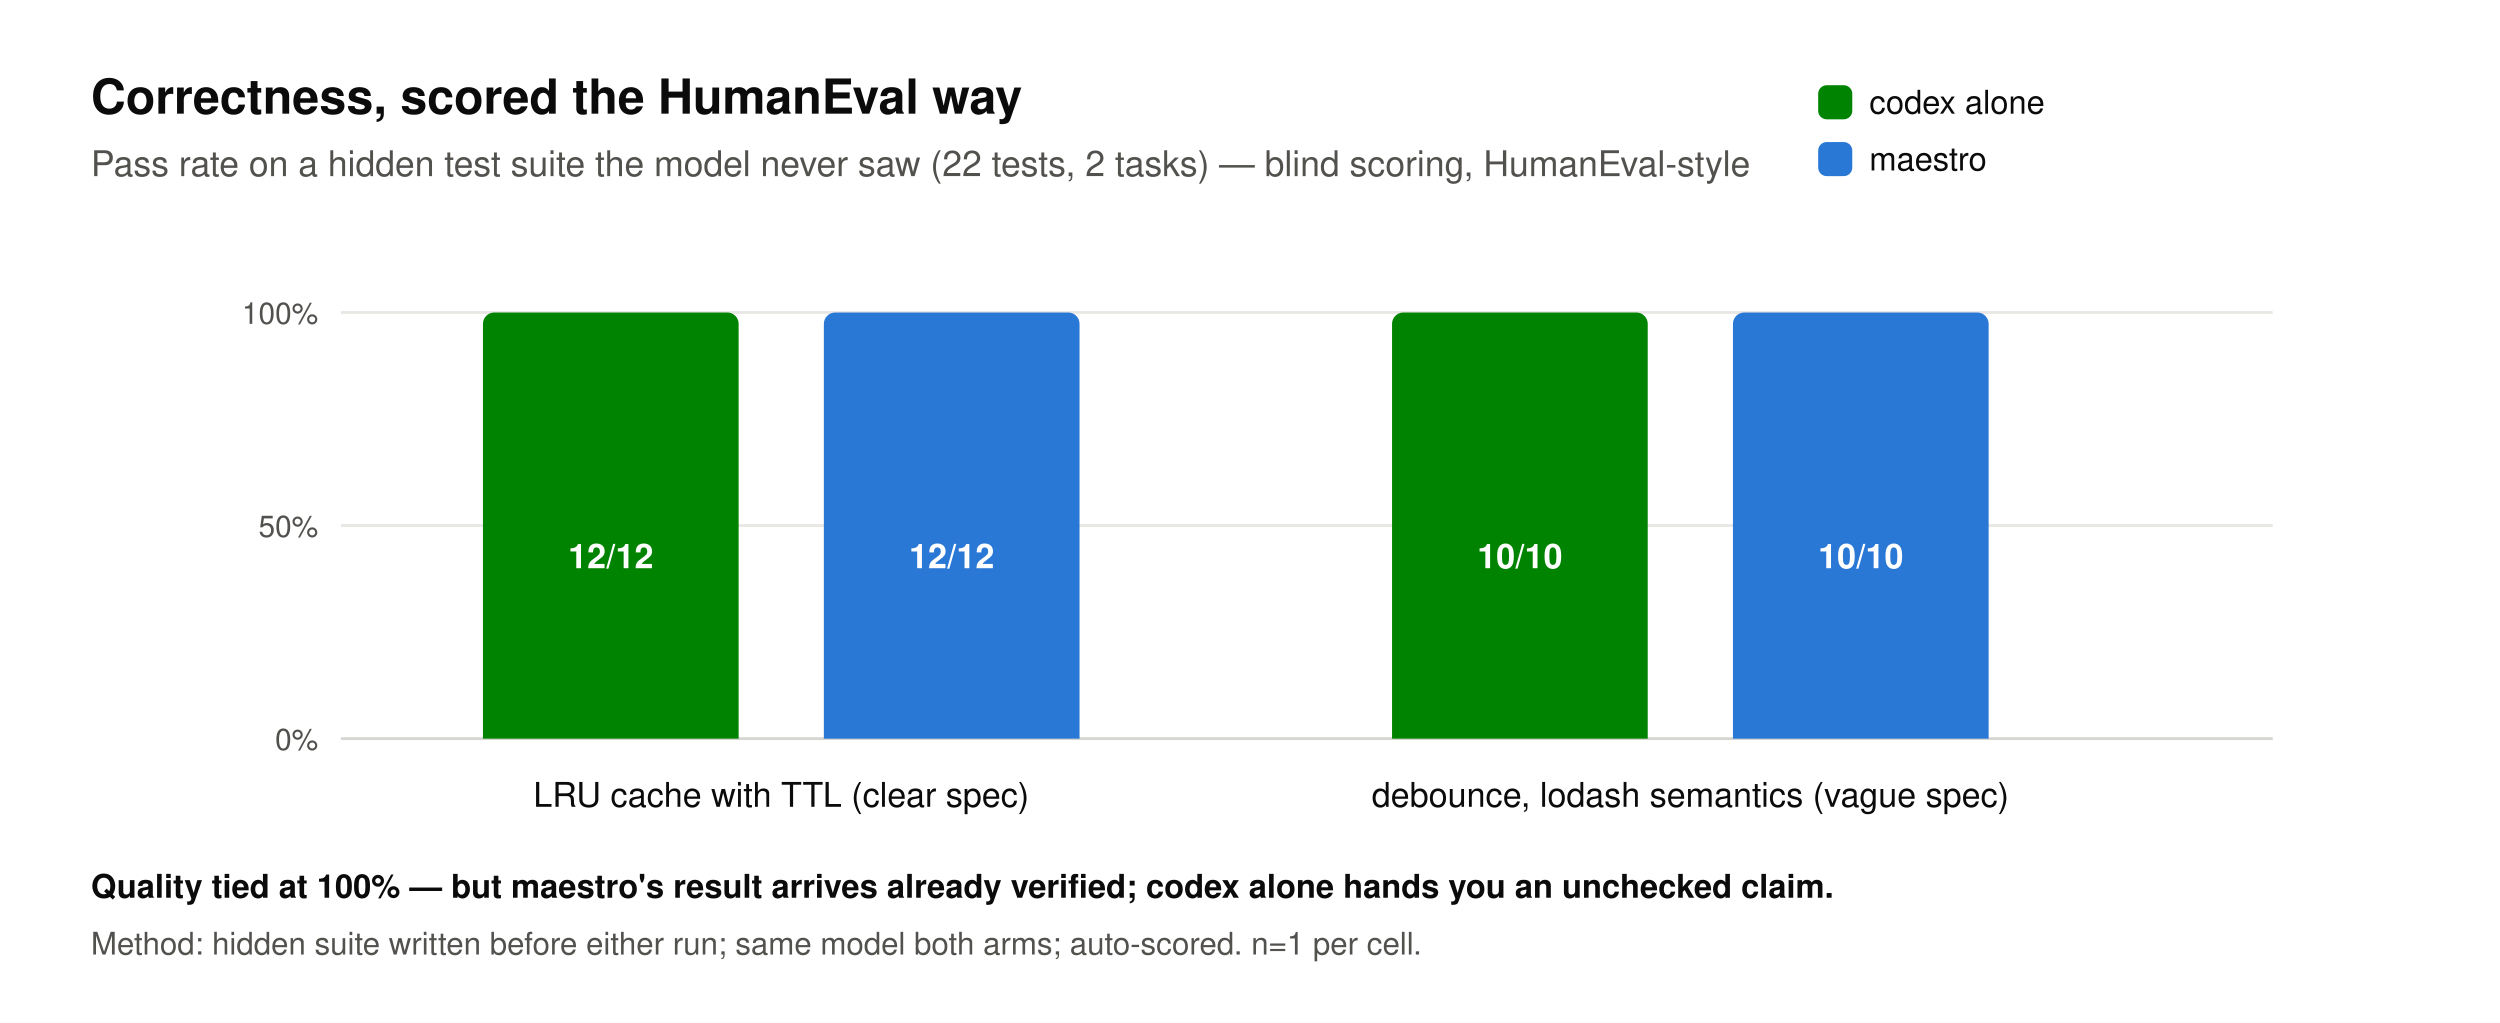
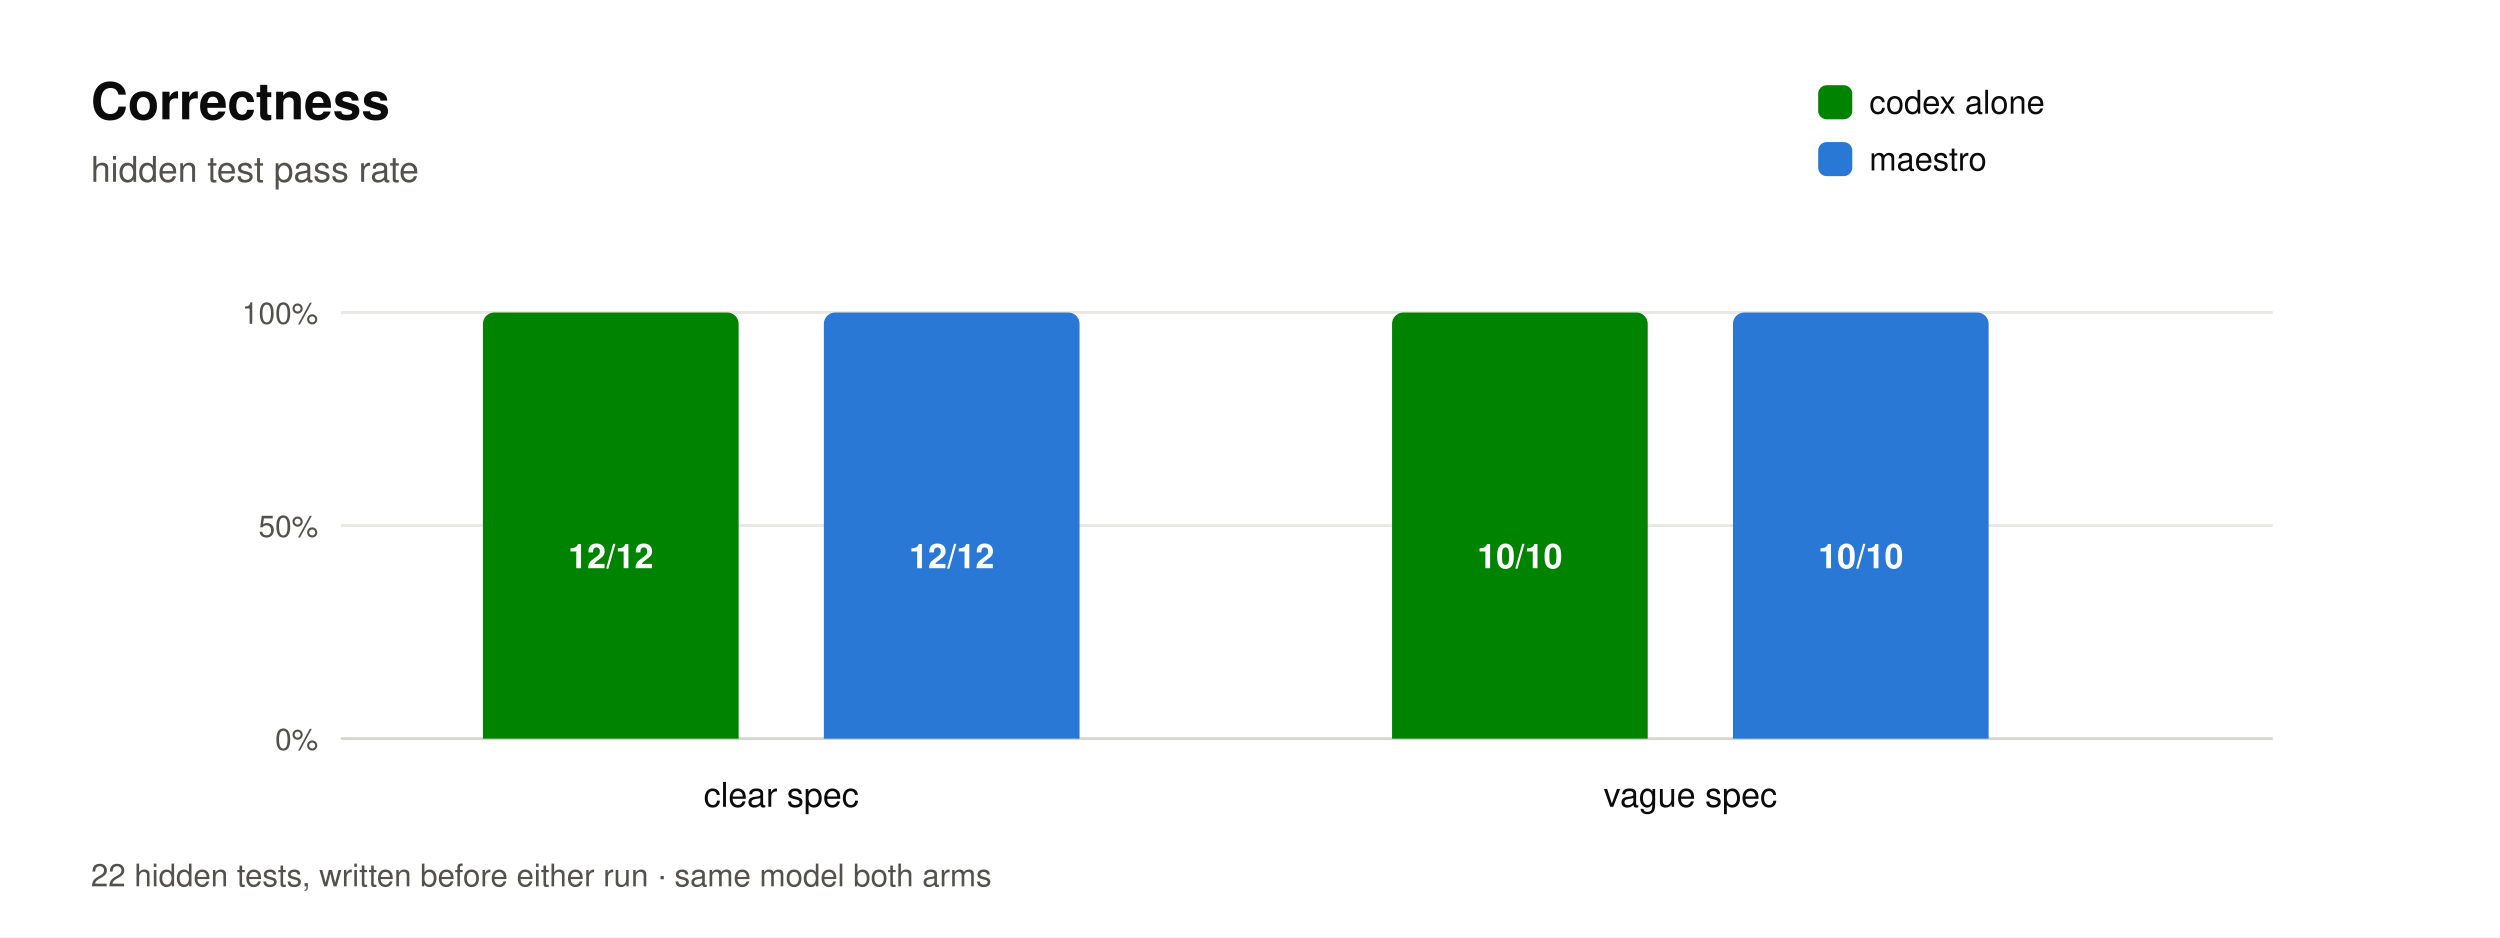
- <svg xmlns="http://www.w3.org/2000/svg" width="880" height="360" viewBox="0 0 880 360" font-family="Helvetica, Arial, sans-serif">
-   <rect width="880" height="360" fill="#ffffff" />
-   <text x="32" y="40" font-size="17" font-weight="600" fill="#0b0b0b">Correctness, scored the HumanEval way</text>
-   <text x="32" y="62" font-size="12.5" fill="#52514e">Pass rate on a hidden test suite the model never saw (22 tests, 2 tasks) — blind scoring, HumanEval-style</text>
+ <svg xmlns="http://www.w3.org/2000/svg" width="880" height="330" viewBox="0 0 880 330" font-family="Helvetica, Arial, sans-serif">
+   <rect width="880" height="330" fill="#ffffff" />
+   <text x="32" y="42" font-size="18" font-weight="600" fill="#0b0b0b">Correctness</text>
+   <text x="32" y="64" font-size="12.5" fill="#52514e">hidden test pass rate</text>
  <g font-size="11.5" fill="#0b0b0b">
    <rect x="640" y="30" width="12" height="12" rx="3" fill="#008300" />
    <text x="658" y="40">codex alone</text>
    <rect x="640" y="50" width="12" height="12" rx="3" fill="#2a78d6" />
    <text x="658" y="60">maestro</text>
  </g>
-   <g stroke="#e8e7e4" stroke-width="1">
-     <line x1="120" y1="185" x2="800" y2="185" />
-   </g>
+   <line x1="120" y1="185" x2="800" y2="185" stroke="#e8e7e4" />
  <line x1="120" y1="110" x2="800" y2="110" stroke="#e8e7e4" />
  <line x1="120" y1="260" x2="800" y2="260" stroke="#d6d5d1" />
  <g font-size="10.5" fill="#52514e" text-anchor="end">
    <text x="112" y="264">0%</text>
    <text x="112" y="189">50%</text>
    <text x="112" y="114">100%</text>
  </g>
  <g fill="#008300">
    <path d="M170 260 v-146 a4 4 0 0 1 4 -4 h82 a4 4 0 0 1 4 4 v146 z" />
    <path d="M490 260 v-146 a4 4 0 0 1 4 -4 h82 a4 4 0 0 1 4 4 v146 z" />
  </g>
  <g fill="#2a78d6">
    <path d="M290 260 v-146 a4 4 0 0 1 4 -4 h82 a4 4 0 0 1 4 4 v146 z" />
    <path d="M610 260 v-146 a4 4 0 0 1 4 -4 h82 a4 4 0 0 1 4 4 v146 z" />
  </g>
  <g font-size="12" font-weight="600" fill="#ffffff" text-anchor="middle">
    <text x="215" y="200">12/12</text>
    <text x="335" y="200">12/12</text>
    <text x="535" y="200">10/10</text>
    <text x="655" y="200">10/10</text>
  </g>
  <g font-size="12" fill="#0b0b0b" text-anchor="middle">
-     <text x="275" y="284">LRU cache with TTL (clear spec)</text>
-     <text x="595" y="284">debounce, lodash semantics (vague spec)</text>
+     <text x="275" y="284">clear spec</text>
+     <text x="595" y="284">vague spec</text>
  </g>
-   <text x="32" y="316" font-size="11.5" font-weight="600" fill="#0b0b0b">Quality tied at 100% — but maestro's result arrives already verified; codex alone hands you an unchecked claim.</text>
-   <text x="32" y="336" font-size="11" fill="#52514e">Method: hidden suite written before either run; same model both arms; auto-scored. n=1 per cell.</text>
+   <text x="32" y="312" font-size="11" fill="#52514e">22 hidden tests, written before either run · same model both arms</text>
</svg>
